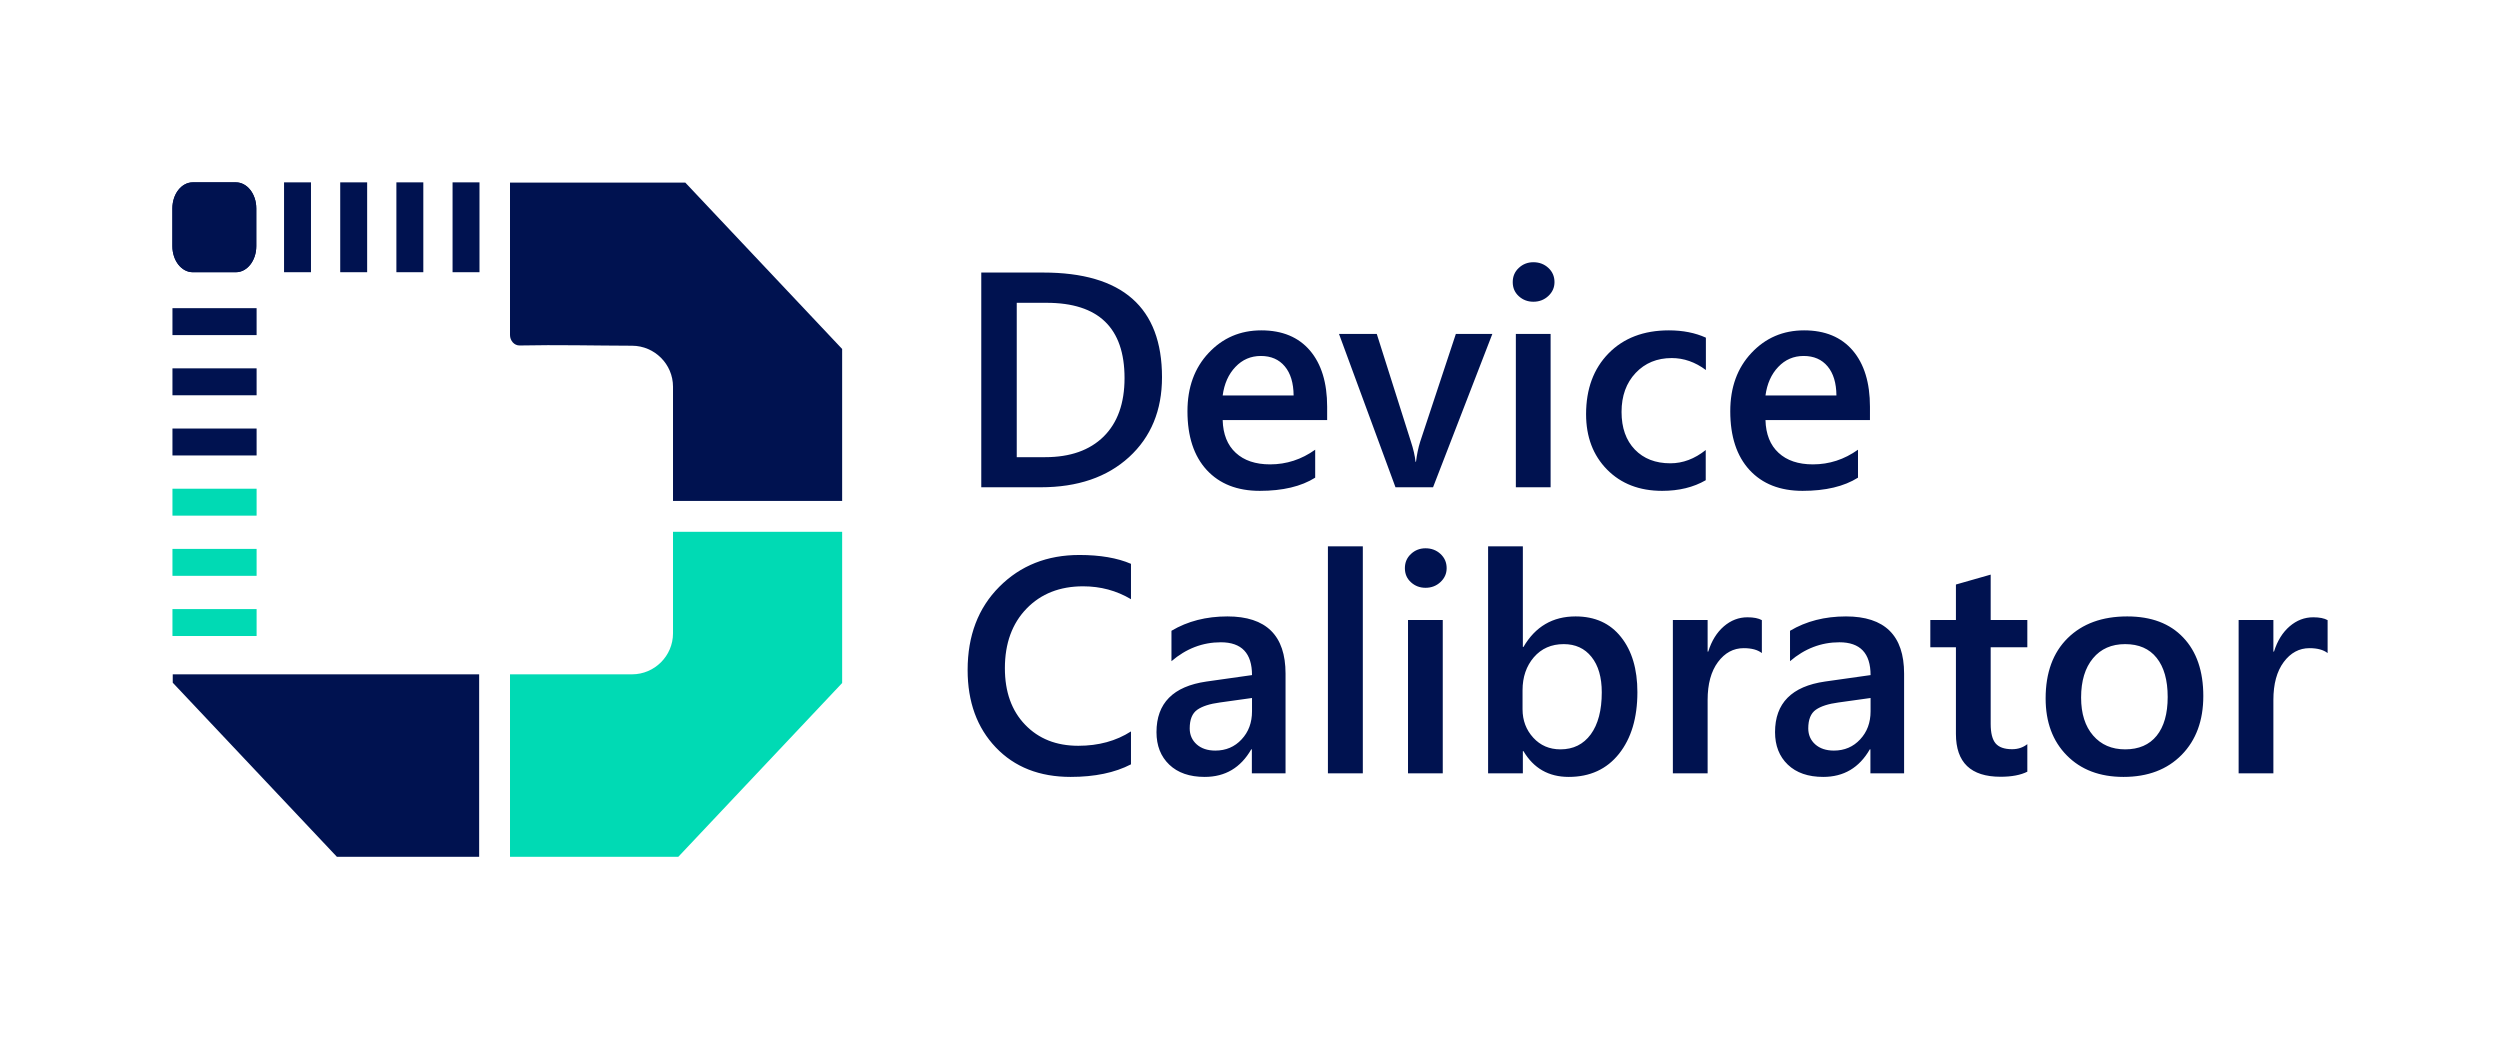
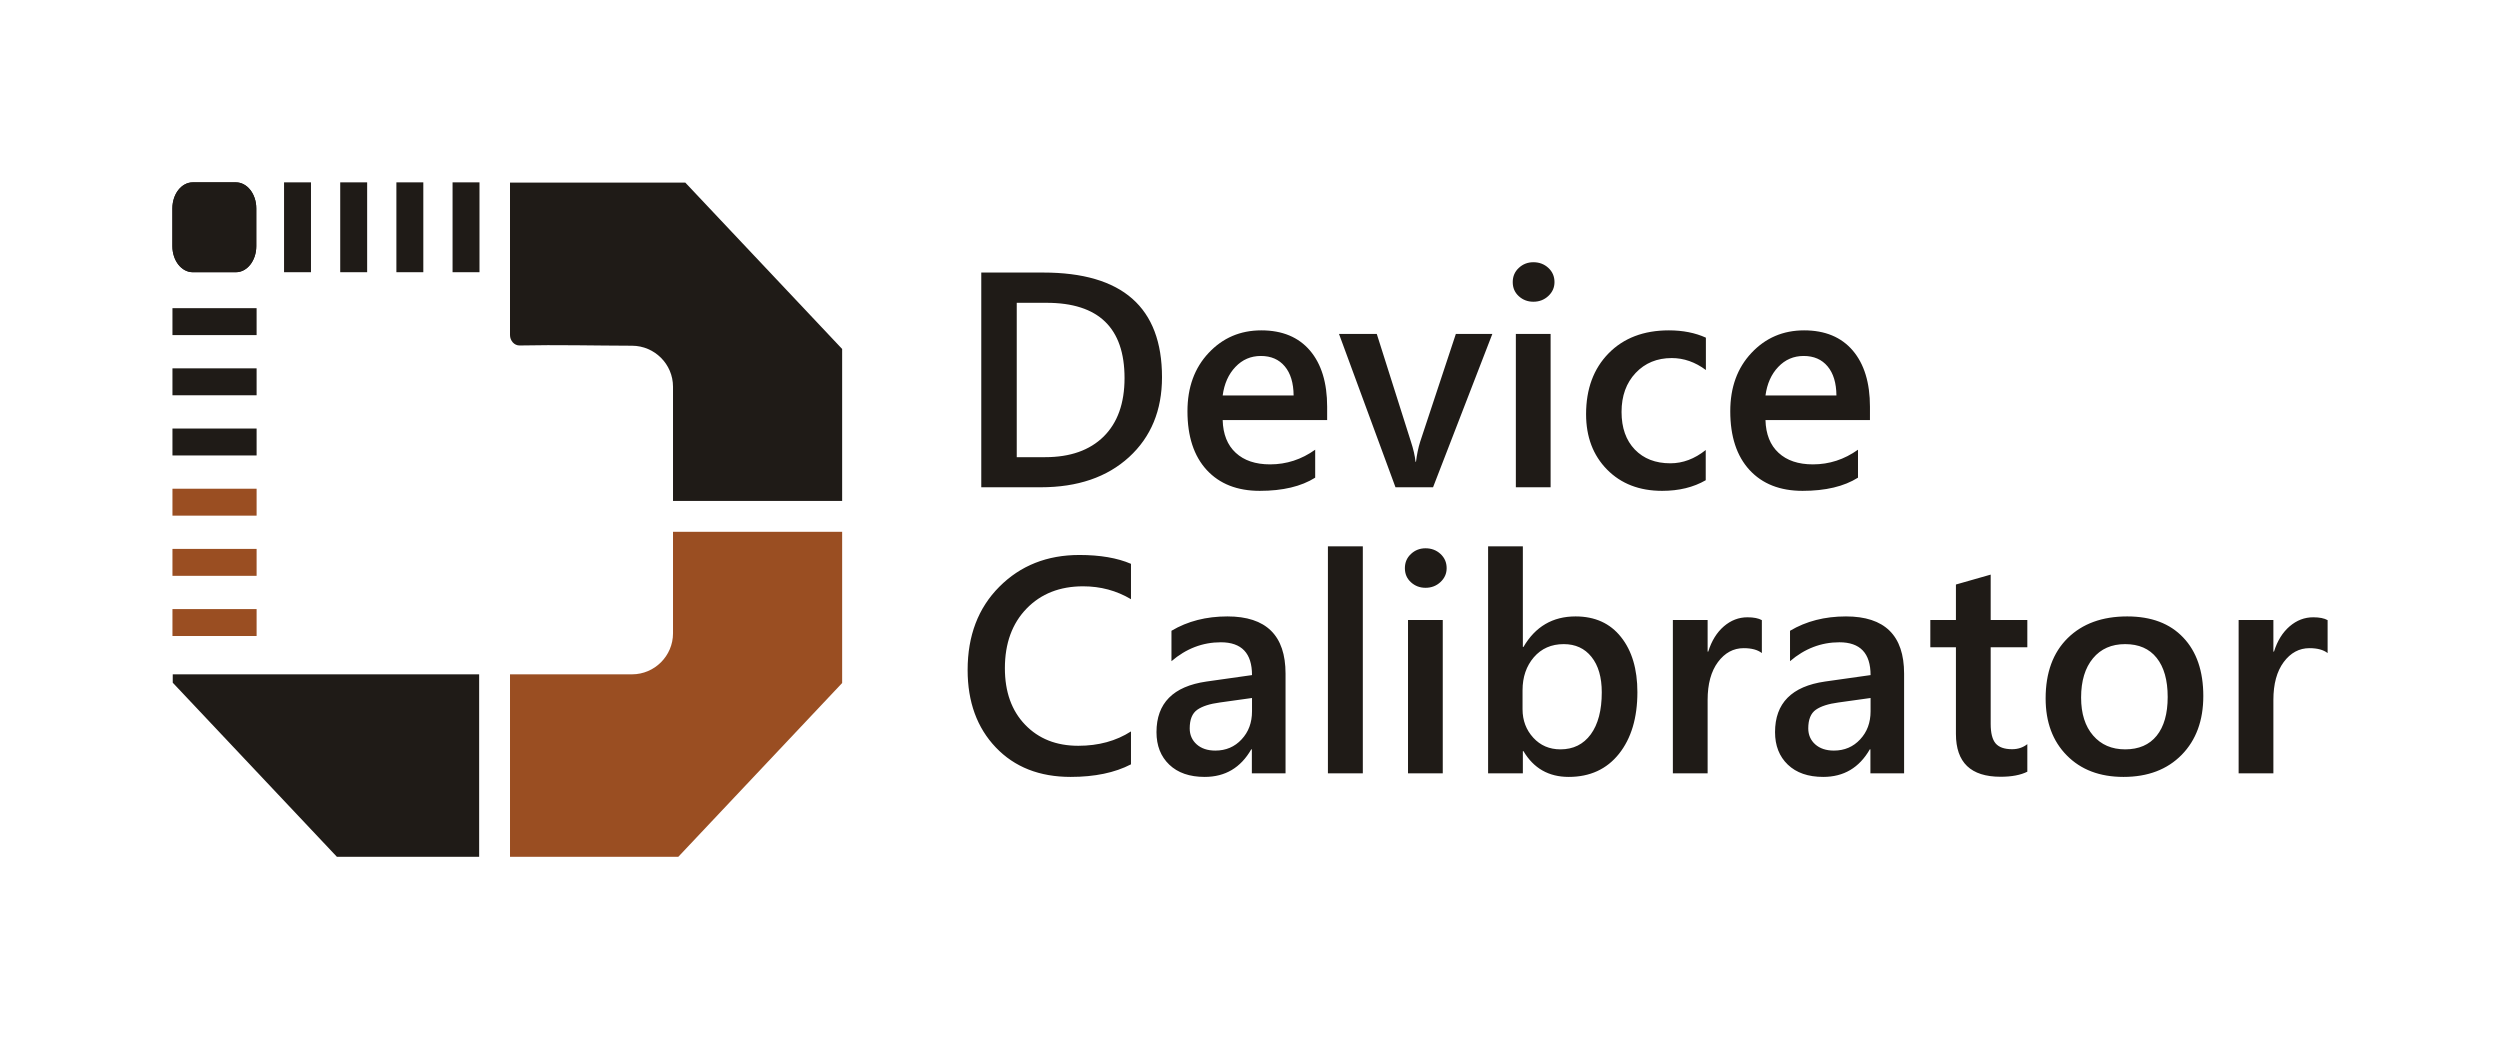
<svg xmlns="http://www.w3.org/2000/svg" viewBox="3269.65 5742.62 36795.23 15294.10" role="img" aria-label="Device Calibrator">
  <style type="text/css">
-     .navy  { fill: #001250 }
-     .teal  { fill: #00DAB4 }
-     .white { fill: #FEFEFE }
-     .ink   { fill: #2A2A2A }
+     .body   { fill: #1F1B17 }
+     .accent { fill: #9A4E22 }
  </style>
  <g>
    <g>
-       <rect class="navy" x="5806.89" y="8426.51" width="1234.83" height="1322.54" rx="300.11" ry="382.66" />
-       <rect class="navy" x="5806.89" y="8426.51" width="1234.83" height="1322.54" rx="300.11" ry="382.66" />
-       <rect class="navy" x="7450.35" y="8426.52" width="396.28" height="1322.52" />
-       <rect class="navy" x="8277.07" y="8426.52" width="396.28" height="1322.52" />
-       <rect class="navy" x="9103.79" y="8426.52" width="396.28" height="1322.52" />
-       <rect class="navy" x="9930.51" y="8426.52" width="396.28" height="1322.52" />
-       <rect class="navy" transform="matrix(2.44447E-14 -0.985549 0.922976 2.61017E-14 5807.82 10674.6)" width="402.09" height="1341.91" />
-       <rect class="navy" transform="matrix(2.44447E-14 -0.985549 0.922976 2.61017E-14 5807.82 11560.3)" width="402.09" height="1341.91" />
-       <rect class="navy" transform="matrix(2.44447E-14 -0.985549 0.922976 2.61017E-14 5807.82 12446.1)" width="402.09" height="1341.91" />
-       <rect class="teal" transform="matrix(2.44447E-14 -0.985549 0.922976 2.61017E-14 5807.82 13331.9)" width="402.09" height="1341.91" />
-       <rect class="teal" transform="matrix(2.44447E-14 -0.985549 0.922976 2.61017E-14 5807.82 14217.7)" width="402.09" height="1341.91" />
-       <rect class="teal" transform="matrix(2.44447E-14 -0.985549 0.922976 2.61017E-14 5807.82 15103.4)" width="402.09" height="1341.91" />
-       <path class="navy" d="M13175.03 13115.84l0 -1681.74c0,-331.68 -271.37,-602.18 -603.03,-603.03 -551.12,-1.41 -1102.15,-15.53 -1653.23,-3.68 -82.59,1.85 -142.87,-73.54 -142.87,-152.98l0 -2244.52 2579.78 0 2308.74 2448.89 0 2237.06 -2489.4 0z" />
-       <path class="teal" d="M10775.91 15667.47l1796.1 0c331.66,0 603.03,-271.36 603.03,-603.03l0 -1494.54 2489.4 0 0 2225.38 -2411.18 2557.55 -2477.35 0 0 -2685.35z" />
-       <polygon class="navy" points="8611.87,15667.47 9075.33,15667.47 10321.85,15667.47 10321.85,18352.82 8227.73,18352.82 5812.14,15790.6 5812.14,15667.47 " />
+       <rect class="body" x="5806.89" y="8426.51" width="1234.83" height="1322.54" rx="300.11" ry="382.66" />
+       <rect class="body" x="5806.89" y="8426.51" width="1234.83" height="1322.54" rx="300.11" ry="382.66" />
+       <rect class="body" x="7450.35" y="8426.52" width="396.28" height="1322.52" />
+       <rect class="body" x="8277.07" y="8426.52" width="396.28" height="1322.52" />
+       <rect class="body" x="9103.79" y="8426.52" width="396.28" height="1322.52" />
+       <rect class="body" x="9930.51" y="8426.52" width="396.28" height="1322.52" />
+       <rect class="body" transform="matrix(2.44447E-14 -0.985549 0.922976 2.61017E-14 5807.82 10674.6)" width="402.09" height="1341.91" />
+       <rect class="body" transform="matrix(2.44447E-14 -0.985549 0.922976 2.61017E-14 5807.82 11560.3)" width="402.09" height="1341.91" />
+       <rect class="body" transform="matrix(2.44447E-14 -0.985549 0.922976 2.61017E-14 5807.82 12446.1)" width="402.09" height="1341.91" />
+       <rect class="accent" transform="matrix(2.44447E-14 -0.985549 0.922976 2.61017E-14 5807.82 13331.9)" width="402.09" height="1341.91" />
+       <rect class="accent" transform="matrix(2.44447E-14 -0.985549 0.922976 2.61017E-14 5807.82 14217.7)" width="402.09" height="1341.91" />
+       <rect class="accent" transform="matrix(2.44447E-14 -0.985549 0.922976 2.61017E-14 5807.82 15103.4)" width="402.09" height="1341.91" />
+       <path class="body" d="M13175.03 13115.84l0 -1681.74c0,-331.68 -271.37,-602.18 -603.03,-603.03 -551.12,-1.41 -1102.15,-15.53 -1653.23,-3.68 -82.59,1.85 -142.87,-73.54 -142.87,-152.98l0 -2244.52 2579.78 0 2308.74 2448.89 0 2237.06 -2489.4 0z" />
+       <path class="accent" d="M10775.91 15667.47l1796.1 0c331.66,0 603.03,-271.36 603.03,-603.03l0 -1494.54 2489.4 0 0 2225.38 -2411.18 2557.55 -2477.35 0 0 -2685.35z" />
+       <polygon class="body" points="8611.87,15667.47 9075.33,15667.47 10321.85,15667.47 10321.85,18352.82 8227.73,18352.82 5812.14,15790.6 5812.14,15667.47 " />
    </g>
    <g>
-       <path class="navy" d="M17712.12 12914.33l0 -3160.29 911.75 0c1165.27,0 1748.28,513.05 1748.28,1540.65 0,487.47 -161.74,879.4 -485.21,1175.8 -323.48,295.64 -756.78,443.84 -1299.92,443.84l-874.89 0zm522.07 -2714.94l0 2271.85 419.01 0c368.61,0 655.22,-101.56 860.59,-303.91 204.62,-203.11 306.93,-489.73 306.93,-859.85 0,-738.73 -382.15,-1108.09 -1147.96,-1108.09l-438.57 0zm4568.53 1725.71l-1537.64 0c5.26,208.38 69.96,369.36 192.58,482.21 122.62,113.59 291.13,170.01 505.52,170.01 241.48,0 461.89,-72.22 663.5,-215.9l0 411.49c-205.37,129.39 -477.69,194.09 -815.46,194.09 -331.75,0 -592.04,-102.31 -780.85,-306.93 -188.82,-205.37 -283.6,-493.49 -283.6,-865.11 0,-351.31 103.81,-637.17 312.19,-858.34 207.63,-221.17 465.66,-331.75 774.09,-331.75 309.18,0 547.65,99.3 716.91,297.15 168.51,198.6 252.76,473.93 252.76,826.74l0 196.34zm-493.49 -361.84c-1.5,-183.56 -44.39,-326.48 -130.15,-428.79 -85,-101.56 -202.36,-152.71 -352.06,-152.71 -147.44,0 -271.57,53.41 -373.88,160.99 -102.31,106.82 -164.75,247.5 -188.07,420.52l1044.15 0zm2924.82 -905.73l-872.63 2256.81 -552.92 0 -831.26 -2256.81 555.93 0 500.26 1578.26c38.36,115.85 61.69,217.4 69.96,303.91l6.77 0c13.54,-109.08 33.85,-206.87 61.69,-295.64l525.08 -1586.54 537.12 0zm604.07 -473.93c-83.5,0 -154.97,-27.08 -214.4,-81.25 -60.18,-54.91 -89.52,-123.37 -89.52,-207.63 0,-83.5 29.34,-153.46 89.52,-209.13 59.43,-55.67 130.89,-83.5 214.4,-83.5 86.51,0 160.23,27.83 220.42,83.5 60.18,55.67 90.27,125.63 90.27,209.13 0,79.74 -30.09,147.44 -90.27,203.87 -60.18,56.42 -133.91,85.01 -220.42,85.01zm253.52 2730.74l-511.54 0 0 -2256.81 511.54 0 0 2256.81zm2283.14 -103.81c-180.54,104.56 -394.94,156.47 -641.69,156.47 -334.76,0 -604.83,-104.56 -810.95,-313.7 -205.37,-209.13 -308.43,-480.7 -308.43,-814.71 0,-371.62 110.58,-670.27 331.75,-895.95 221.17,-224.93 516.81,-337.77 886.92,-337.77 206.13,0 387.42,36.11 544.64,107.57l0 476.19c-157.22,-117.36 -324.98,-176.03 -502.52,-176.03 -215.9,0 -393.44,72.97 -531.1,218.91 -138.42,146.69 -207.63,337.77 -207.63,573.98 0,233.96 65.45,418.26 195.59,553.67 130.14,134.66 303.91,202.36 522.83,202.36 184.31,0 357.33,-65.45 520.57,-195.59l0 444.59zm2417.04 -885.42l-1537.64 0c5.26,208.38 69.96,369.36 192.58,482.21 122.62,113.59 291.13,170.01 505.52,170.01 241.48,0 461.89,-72.22 663.5,-215.9l0 411.49c-205.37,129.39 -477.69,194.09 -815.46,194.09 -331.75,0 -592.04,-102.31 -780.85,-306.93 -188.82,-205.37 -283.6,-493.49 -283.6,-865.11 0,-351.31 103.81,-637.17 312.19,-858.34 207.63,-221.17 465.66,-331.75 774.09,-331.75 309.18,0 547.65,99.3 716.91,297.15 168.51,198.6 252.76,473.93 252.76,826.74l0 196.34zm-493.49 -361.84c-1.5,-183.56 -44.39,-326.48 -130.15,-428.79 -85,-101.56 -202.36,-152.71 -352.06,-152.71 -147.44,0 -271.57,53.41 -373.88,160.99 -102.31,106.82 -164.75,247.5 -188.07,420.52l1044.15 0z" />
-       <path class="navy" d="M19915.51 16992.19c-237.71,123.37 -534.11,185.06 -887.67,185.06 -458.89,0 -825.99,-144.44 -1102.08,-434.06 -276.09,-289.62 -414.5,-669.52 -414.5,-1139.69 0,-504.77 155.72,-913.26 466.41,-1224.69 310.69,-312.19 703.37,-467.91 1178.05,-467.91 305.42,0 558.93,43.63 759.79,130.14l0 520.57c-212.89,-126.38 -447.6,-189.57 -704.87,-189.57 -342.28,0 -619.87,109.08 -832.01,327.99 -212.14,218.91 -318.96,511.54 -318.96,877.15 0,348.3 99.3,625.89 297.9,832.01 198.6,206.88 458.89,309.94 782.36,309.94 297.9,0 556.68,-70.72 775.59,-211.39l0 484.46zm2274.87 132.4l-495.75 0 0 -352.81 -9.03 0c-155.72,270.81 -383.66,405.47 -685.32,405.47 -221.92,0 -395.69,-60.18 -521.32,-180.54 -125.63,-120.36 -188.07,-279.85 -188.07,-478.44 0,-425.79 245.24,-674.03 735.72,-744.75l670.27 -94.79c0,-321.97 -152.71,-482.96 -458.89,-482.96 -268.56,0 -510.79,93.28 -726.69,278.34l0 -447.6c237.72,-141.43 512.3,-211.39 823.74,-211.39 570.22,0 855.33,280.6 855.33,841.79l0 1467.68zm-493.49 -1108.85l-473.93 66.2c-146.69,19.56 -257.28,54.91 -331.75,106.82 -74.48,52.66 -111.34,143.68 -111.34,274.58 0,95.54 34.6,173.77 102.31,234.71 68.46,60.93 160.23,91.78 274.58,91.78 155.72,0 285.11,-54.92 386.67,-164.75 102.31,-109.08 153.46,-246.74 153.46,-413l0 -196.34zm1630.92 1108.85l-513.8 0 0 -3340.83 513.8 0 0 3340.83zm923.03 -2730.74c-83.5,0 -154.97,-27.08 -214.4,-81.25 -60.18,-54.91 -89.52,-123.37 -89.52,-207.63 0,-83.5 29.34,-153.46 89.52,-209.13 59.43,-55.67 130.89,-83.5 214.4,-83.5 86.51,0 160.23,27.83 220.42,83.5 60.18,55.67 90.27,125.63 90.27,209.13 0,79.74 -30.09,147.44 -90.27,203.87 -60.18,56.42 -133.91,85.01 -220.42,85.01zm253.52 2730.74l-511.54 0 0 -2256.81 511.54 0 0 2256.81zm1187.83 -326.48l-9.03 0 0 326.48 -511.54 0 0 -3340.83 511.54 0 0 1480.47 9.03 0c174.52,-299.4 430.3,-449.1 766.56,-449.1 285.11,0 508.54,100.8 668.77,303.16 160.99,201.61 241.48,472.43 241.48,811.7 0,377.64 -90.27,680.05 -270.82,907.24 -180.54,226.44 -427.29,340.03 -740.23,340.03 -294.14,0 -516.06,-126.38 -665.76,-379.14zm-13.54 -896.71l0 279.85c0,164.75 52.66,303.91 157.98,419.01 104.56,114.34 238.47,171.52 399.45,171.52 189.58,0 338.52,-73.72 446.85,-221.17 107.57,-147.44 161.74,-353.57 161.74,-618.36 0,-221.92 -50.4,-395.7 -151.21,-521.32 -100.05,-125.63 -236.97,-188.07 -408.48,-188.07 -182.05,0 -328.74,64.69 -440.08,193.33 -110.58,129.39 -166.25,291.13 -166.25,485.21zm3522.13 -546.9c-61.69,-48.15 -151.21,-72.22 -267.05,-72.22 -151.21,0 -277.59,68.46 -379.14,204.62 -101.56,136.91 -151.96,322.72 -151.96,557.43l0 1080.26 -511.54 0 0 -2256.81 511.54 0 0 464.9 9.03 0c49.65,-158.73 126.38,-282.1 230.19,-371.62 103.81,-88.77 218.91,-133.15 346.79,-133.15 92.53,0 163.24,14.29 212.14,42.13l0 484.46zm2093.57 1770.09l-495.75 0 0 -352.81 -9.03 0c-155.72,270.81 -383.66,405.47 -685.32,405.47 -221.92,0 -395.69,-60.18 -521.32,-180.54 -125.63,-120.36 -188.07,-279.85 -188.07,-478.44 0,-425.79 245.24,-674.03 735.72,-744.75l670.27 -94.79c0,-321.97 -152.71,-482.96 -458.89,-482.96 -268.56,0 -510.79,93.28 -726.69,278.34l0 -447.6c237.72,-141.43 512.3,-211.39 823.74,-211.39 570.22,0 855.33,280.6 855.33,841.79l0 1467.68zm-493.49 -1108.85l-473.93 66.2c-146.69,19.56 -257.28,54.91 -331.75,106.82 -74.48,52.66 -111.34,143.68 -111.34,274.58 0,95.54 34.6,173.77 102.31,234.71 68.46,60.93 160.23,91.78 274.58,91.78 155.72,0 285.11,-54.92 386.67,-164.75 102.31,-109.08 153.46,-246.74 153.46,-413l0 -196.34zm2307.21 1084.77c-99.3,49.65 -230.95,74.48 -394.19,74.48 -437.82,0 -656.73,-209.88 -656.73,-630.4l0 -1275.85 -376.89 0 0 -400.96 376.89 0 0 -522.07 511.54 -145.94 0 668.01 539.38 0 0 400.96 -539.38 0 0 1128.4c0,133.91 24.07,229.44 72.22,286.61 48.9,57.17 129.39,85.76 242.99,85.76 86.51,0 160.99,-24.82 224.18,-74.47l0 405.47zm1415.02 76.73c-347.55,0 -625.89,-105.32 -833.52,-315.95 -208.38,-210.63 -312.19,-490.48 -312.19,-838.78 0,-379.14 108.33,-674.79 324.98,-888.43 216.65,-212.89 508.53,-318.96 876.39,-318.96 352.82,0 627.4,103.06 823.74,310.69 197.09,206.87 295.64,494.24 295.64,861.35 0,360.34 -106.07,648.46 -318.21,865.11 -212.89,216.65 -498,324.98 -856.83,324.98zm24.83 -1954.39c-200.11,0 -358.08,69.21 -473.93,209.13 -115.85,139.92 -174.52,331.75 -174.52,577.74 0,236.21 59.43,422.77 176.78,558.18 117.35,136.16 274.58,203.87 471.67,203.87 200.85,0 355.82,-66.95 463.4,-200.11 108.33,-133.9 162.49,-324.23 162.49,-570.97 0,-248.25 -54.16,-440.08 -162.49,-575.49 -107.58,-135.41 -262.54,-202.36 -463.4,-202.36zm2979.74 131.65c-61.69,-48.15 -151.21,-72.22 -267.05,-72.22 -151.21,0 -277.59,68.46 -379.14,204.62 -101.56,136.91 -151.96,322.72 -151.96,557.43l0 1080.26 -511.54 0 0 -2256.81 511.54 0 0 464.9 9.03 0c49.65,-158.73 126.38,-282.1 230.19,-371.62 103.81,-88.77 218.91,-133.15 346.79,-133.15 92.53,0 163.24,14.29 212.14,42.13l0 484.46z" />
+       <path class="body" d="M17712.12 12914.33l0 -3160.29 911.75 0c1165.27,0 1748.28,513.05 1748.28,1540.65 0,487.47 -161.74,879.4 -485.21,1175.8 -323.48,295.64 -756.78,443.84 -1299.92,443.84l-874.89 0zm522.07 -2714.94l0 2271.85 419.01 0c368.61,0 655.22,-101.56 860.59,-303.91 204.62,-203.11 306.93,-489.73 306.93,-859.85 0,-738.73 -382.15,-1108.09 -1147.96,-1108.09l-438.57 0zm4568.53 1725.71l-1537.64 0c5.26,208.38 69.96,369.36 192.58,482.21 122.62,113.59 291.13,170.01 505.52,170.01 241.48,0 461.89,-72.22 663.5,-215.9l0 411.49c-205.37,129.39 -477.69,194.09 -815.46,194.09 -331.75,0 -592.04,-102.31 -780.85,-306.93 -188.82,-205.37 -283.6,-493.49 -283.6,-865.11 0,-351.31 103.81,-637.17 312.19,-858.34 207.63,-221.17 465.66,-331.75 774.09,-331.75 309.18,0 547.65,99.3 716.91,297.15 168.51,198.6 252.76,473.93 252.76,826.74l0 196.34zm-493.49 -361.84c-1.5,-183.56 -44.39,-326.48 -130.15,-428.79 -85,-101.56 -202.36,-152.71 -352.06,-152.71 -147.44,0 -271.57,53.41 -373.88,160.99 -102.31,106.82 -164.75,247.5 -188.07,420.52l1044.15 0zm2924.82 -905.73l-872.63 2256.81 -552.92 0 -831.26 -2256.81 555.93 0 500.26 1578.26c38.36,115.85 61.69,217.4 69.96,303.91l6.77 0c13.54,-109.08 33.85,-206.87 61.69,-295.64l525.08 -1586.54 537.12 0zm604.07 -473.93c-83.5,0 -154.97,-27.08 -214.4,-81.25 -60.18,-54.91 -89.52,-123.37 -89.52,-207.63 0,-83.5 29.34,-153.46 89.52,-209.13 59.43,-55.67 130.89,-83.5 214.4,-83.5 86.51,0 160.23,27.83 220.42,83.5 60.18,55.67 90.27,125.63 90.27,209.13 0,79.74 -30.09,147.44 -90.27,203.87 -60.18,56.42 -133.91,85.01 -220.42,85.01zm253.52 2730.74l-511.54 0 0 -2256.81 511.54 0 0 2256.81zm2283.14 -103.81c-180.54,104.56 -394.94,156.47 -641.69,156.47 -334.76,0 -604.83,-104.56 -810.95,-313.7 -205.37,-209.13 -308.43,-480.7 -308.43,-814.71 0,-371.62 110.58,-670.27 331.75,-895.95 221.17,-224.93 516.81,-337.77 886.92,-337.77 206.13,0 387.42,36.11 544.64,107.57l0 476.19c-157.22,-117.36 -324.98,-176.03 -502.52,-176.03 -215.9,0 -393.44,72.97 -531.1,218.91 -138.42,146.69 -207.63,337.77 -207.63,573.98 0,233.96 65.45,418.26 195.59,553.67 130.14,134.66 303.91,202.36 522.83,202.36 184.31,0 357.33,-65.45 520.57,-195.59l0 444.59zm2417.04 -885.42l-1537.64 0c5.26,208.38 69.96,369.36 192.58,482.21 122.62,113.59 291.13,170.01 505.52,170.01 241.48,0 461.89,-72.22 663.5,-215.9l0 411.49c-205.37,129.39 -477.69,194.09 -815.46,194.09 -331.75,0 -592.04,-102.31 -780.85,-306.93 -188.82,-205.37 -283.6,-493.49 -283.6,-865.11 0,-351.31 103.81,-637.17 312.19,-858.34 207.63,-221.17 465.66,-331.75 774.09,-331.75 309.18,0 547.65,99.3 716.91,297.15 168.51,198.6 252.76,473.93 252.76,826.74l0 196.34zm-493.49 -361.84c-1.5,-183.56 -44.39,-326.48 -130.15,-428.79 -85,-101.56 -202.36,-152.71 -352.06,-152.71 -147.44,0 -271.57,53.41 -373.88,160.99 -102.31,106.82 -164.75,247.5 -188.07,420.52l1044.15 0z" />
+       <path class="body" d="M19915.51 16992.19c-237.71,123.37 -534.11,185.06 -887.67,185.06 -458.89,0 -825.99,-144.44 -1102.08,-434.06 -276.09,-289.62 -414.5,-669.52 -414.5,-1139.69 0,-504.77 155.72,-913.26 466.41,-1224.69 310.69,-312.19 703.37,-467.91 1178.05,-467.91 305.42,0 558.93,43.63 759.79,130.14l0 520.57c-212.89,-126.38 -447.6,-189.57 -704.87,-189.57 -342.28,0 -619.87,109.08 -832.01,327.99 -212.14,218.91 -318.96,511.54 -318.96,877.15 0,348.3 99.3,625.89 297.9,832.01 198.6,206.88 458.89,309.94 782.36,309.94 297.9,0 556.68,-70.72 775.59,-211.39l0 484.46zm2274.87 132.4l-495.75 0 0 -352.81 -9.03 0c-155.72,270.81 -383.66,405.47 -685.32,405.47 -221.92,0 -395.69,-60.18 -521.32,-180.54 -125.63,-120.36 -188.07,-279.85 -188.07,-478.44 0,-425.79 245.24,-674.03 735.72,-744.75l670.27 -94.79c0,-321.97 -152.71,-482.96 -458.89,-482.96 -268.56,0 -510.79,93.28 -726.69,278.34l0 -447.6c237.72,-141.43 512.3,-211.39 823.74,-211.39 570.22,0 855.33,280.6 855.33,841.79l0 1467.68zm-493.49 -1108.85l-473.93 66.2c-146.69,19.56 -257.28,54.91 -331.75,106.82 -74.48,52.66 -111.34,143.68 -111.34,274.58 0,95.54 34.6,173.77 102.31,234.71 68.46,60.93 160.23,91.78 274.58,91.78 155.72,0 285.11,-54.92 386.67,-164.75 102.31,-109.08 153.46,-246.74 153.46,-413l0 -196.34zm1630.92 1108.85l-513.8 0 0 -3340.83 513.8 0 0 3340.83zm923.03 -2730.74c-83.5,0 -154.97,-27.08 -214.4,-81.25 -60.18,-54.91 -89.52,-123.37 -89.52,-207.63 0,-83.5 29.34,-153.46 89.52,-209.13 59.43,-55.67 130.89,-83.5 214.4,-83.5 86.51,0 160.23,27.83 220.42,83.5 60.18,55.67 90.27,125.63 90.27,209.13 0,79.74 -30.09,147.44 -90.27,203.87 -60.18,56.42 -133.91,85.01 -220.42,85.01zm253.52 2730.74l-511.54 0 0 -2256.81 511.54 0 0 2256.81zm1187.83 -326.48l-9.03 0 0 326.48 -511.54 0 0 -3340.83 511.54 0 0 1480.47 9.03 0c174.52,-299.4 430.3,-449.1 766.56,-449.1 285.11,0 508.54,100.8 668.77,303.16 160.99,201.61 241.48,472.43 241.48,811.7 0,377.64 -90.27,680.05 -270.82,907.24 -180.54,226.44 -427.29,340.03 -740.23,340.03 -294.14,0 -516.06,-126.38 -665.76,-379.14zm-13.54 -896.71l0 279.85c0,164.75 52.66,303.91 157.98,419.01 104.56,114.34 238.47,171.52 399.45,171.52 189.58,0 338.52,-73.72 446.85,-221.17 107.57,-147.44 161.74,-353.57 161.74,-618.36 0,-221.92 -50.4,-395.7 -151.21,-521.32 -100.05,-125.63 -236.97,-188.07 -408.48,-188.07 -182.05,0 -328.74,64.69 -440.08,193.33 -110.58,129.39 -166.25,291.13 -166.25,485.21zm3522.13 -546.9c-61.69,-48.15 -151.21,-72.22 -267.05,-72.22 -151.21,0 -277.59,68.46 -379.14,204.62 -101.56,136.91 -151.96,322.72 -151.96,557.43l0 1080.26 -511.54 0 0 -2256.81 511.54 0 0 464.9 9.03 0c49.65,-158.73 126.38,-282.1 230.19,-371.62 103.81,-88.77 218.91,-133.15 346.79,-133.15 92.53,0 163.24,14.29 212.14,42.13l0 484.46zm2093.57 1770.09l-495.75 0 0 -352.81 -9.03 0c-155.72,270.81 -383.66,405.47 -685.32,405.47 -221.92,0 -395.69,-60.18 -521.32,-180.54 -125.63,-120.36 -188.07,-279.85 -188.07,-478.44 0,-425.79 245.24,-674.03 735.72,-744.75l670.27 -94.79c0,-321.97 -152.71,-482.96 -458.89,-482.96 -268.56,0 -510.79,93.28 -726.69,278.34l0 -447.6c237.72,-141.43 512.3,-211.39 823.74,-211.39 570.22,0 855.33,280.6 855.33,841.79l0 1467.68zm-493.49 -1108.85l-473.93 66.2c-146.69,19.56 -257.28,54.91 -331.75,106.82 -74.48,52.66 -111.34,143.68 -111.34,274.58 0,95.54 34.6,173.77 102.31,234.71 68.46,60.93 160.23,91.78 274.58,91.78 155.72,0 285.11,-54.92 386.67,-164.75 102.31,-109.08 153.46,-246.74 153.46,-413l0 -196.34zm2307.21 1084.77c-99.3,49.65 -230.95,74.48 -394.19,74.48 -437.82,0 -656.73,-209.88 -656.73,-630.4l0 -1275.85 -376.89 0 0 -400.96 376.89 0 0 -522.07 511.54 -145.94 0 668.01 539.38 0 0 400.96 -539.38 0 0 1128.4c0,133.91 24.07,229.44 72.22,286.61 48.9,57.17 129.39,85.76 242.99,85.76 86.51,0 160.99,-24.82 224.18,-74.47l0 405.47zm1415.02 76.73c-347.55,0 -625.89,-105.32 -833.52,-315.95 -208.38,-210.63 -312.19,-490.48 -312.19,-838.78 0,-379.14 108.33,-674.79 324.98,-888.43 216.65,-212.89 508.53,-318.96 876.39,-318.96 352.82,0 627.4,103.06 823.74,310.69 197.09,206.87 295.64,494.24 295.64,861.35 0,360.34 -106.07,648.46 -318.21,865.11 -212.89,216.65 -498,324.98 -856.83,324.98zm24.83 -1954.39c-200.11,0 -358.08,69.21 -473.93,209.13 -115.85,139.92 -174.52,331.75 -174.52,577.74 0,236.21 59.43,422.77 176.78,558.18 117.35,136.16 274.58,203.87 471.67,203.87 200.85,0 355.82,-66.95 463.4,-200.11 108.33,-133.9 162.49,-324.23 162.49,-570.97 0,-248.25 -54.16,-440.08 -162.49,-575.49 -107.58,-135.41 -262.54,-202.36 -463.4,-202.36zm2979.74 131.65c-61.69,-48.15 -151.21,-72.22 -267.05,-72.22 -151.21,0 -277.59,68.46 -379.14,204.62 -101.56,136.91 -151.96,322.72 -151.96,557.43l0 1080.26 -511.54 0 0 -2256.81 511.54 0 0 464.9 9.03 0c49.65,-158.73 126.38,-282.1 230.19,-371.62 103.81,-88.77 218.91,-133.15 346.79,-133.15 92.53,0 163.24,14.29 212.14,42.13l0 484.46z" />
    </g>
  </g>
</svg>
